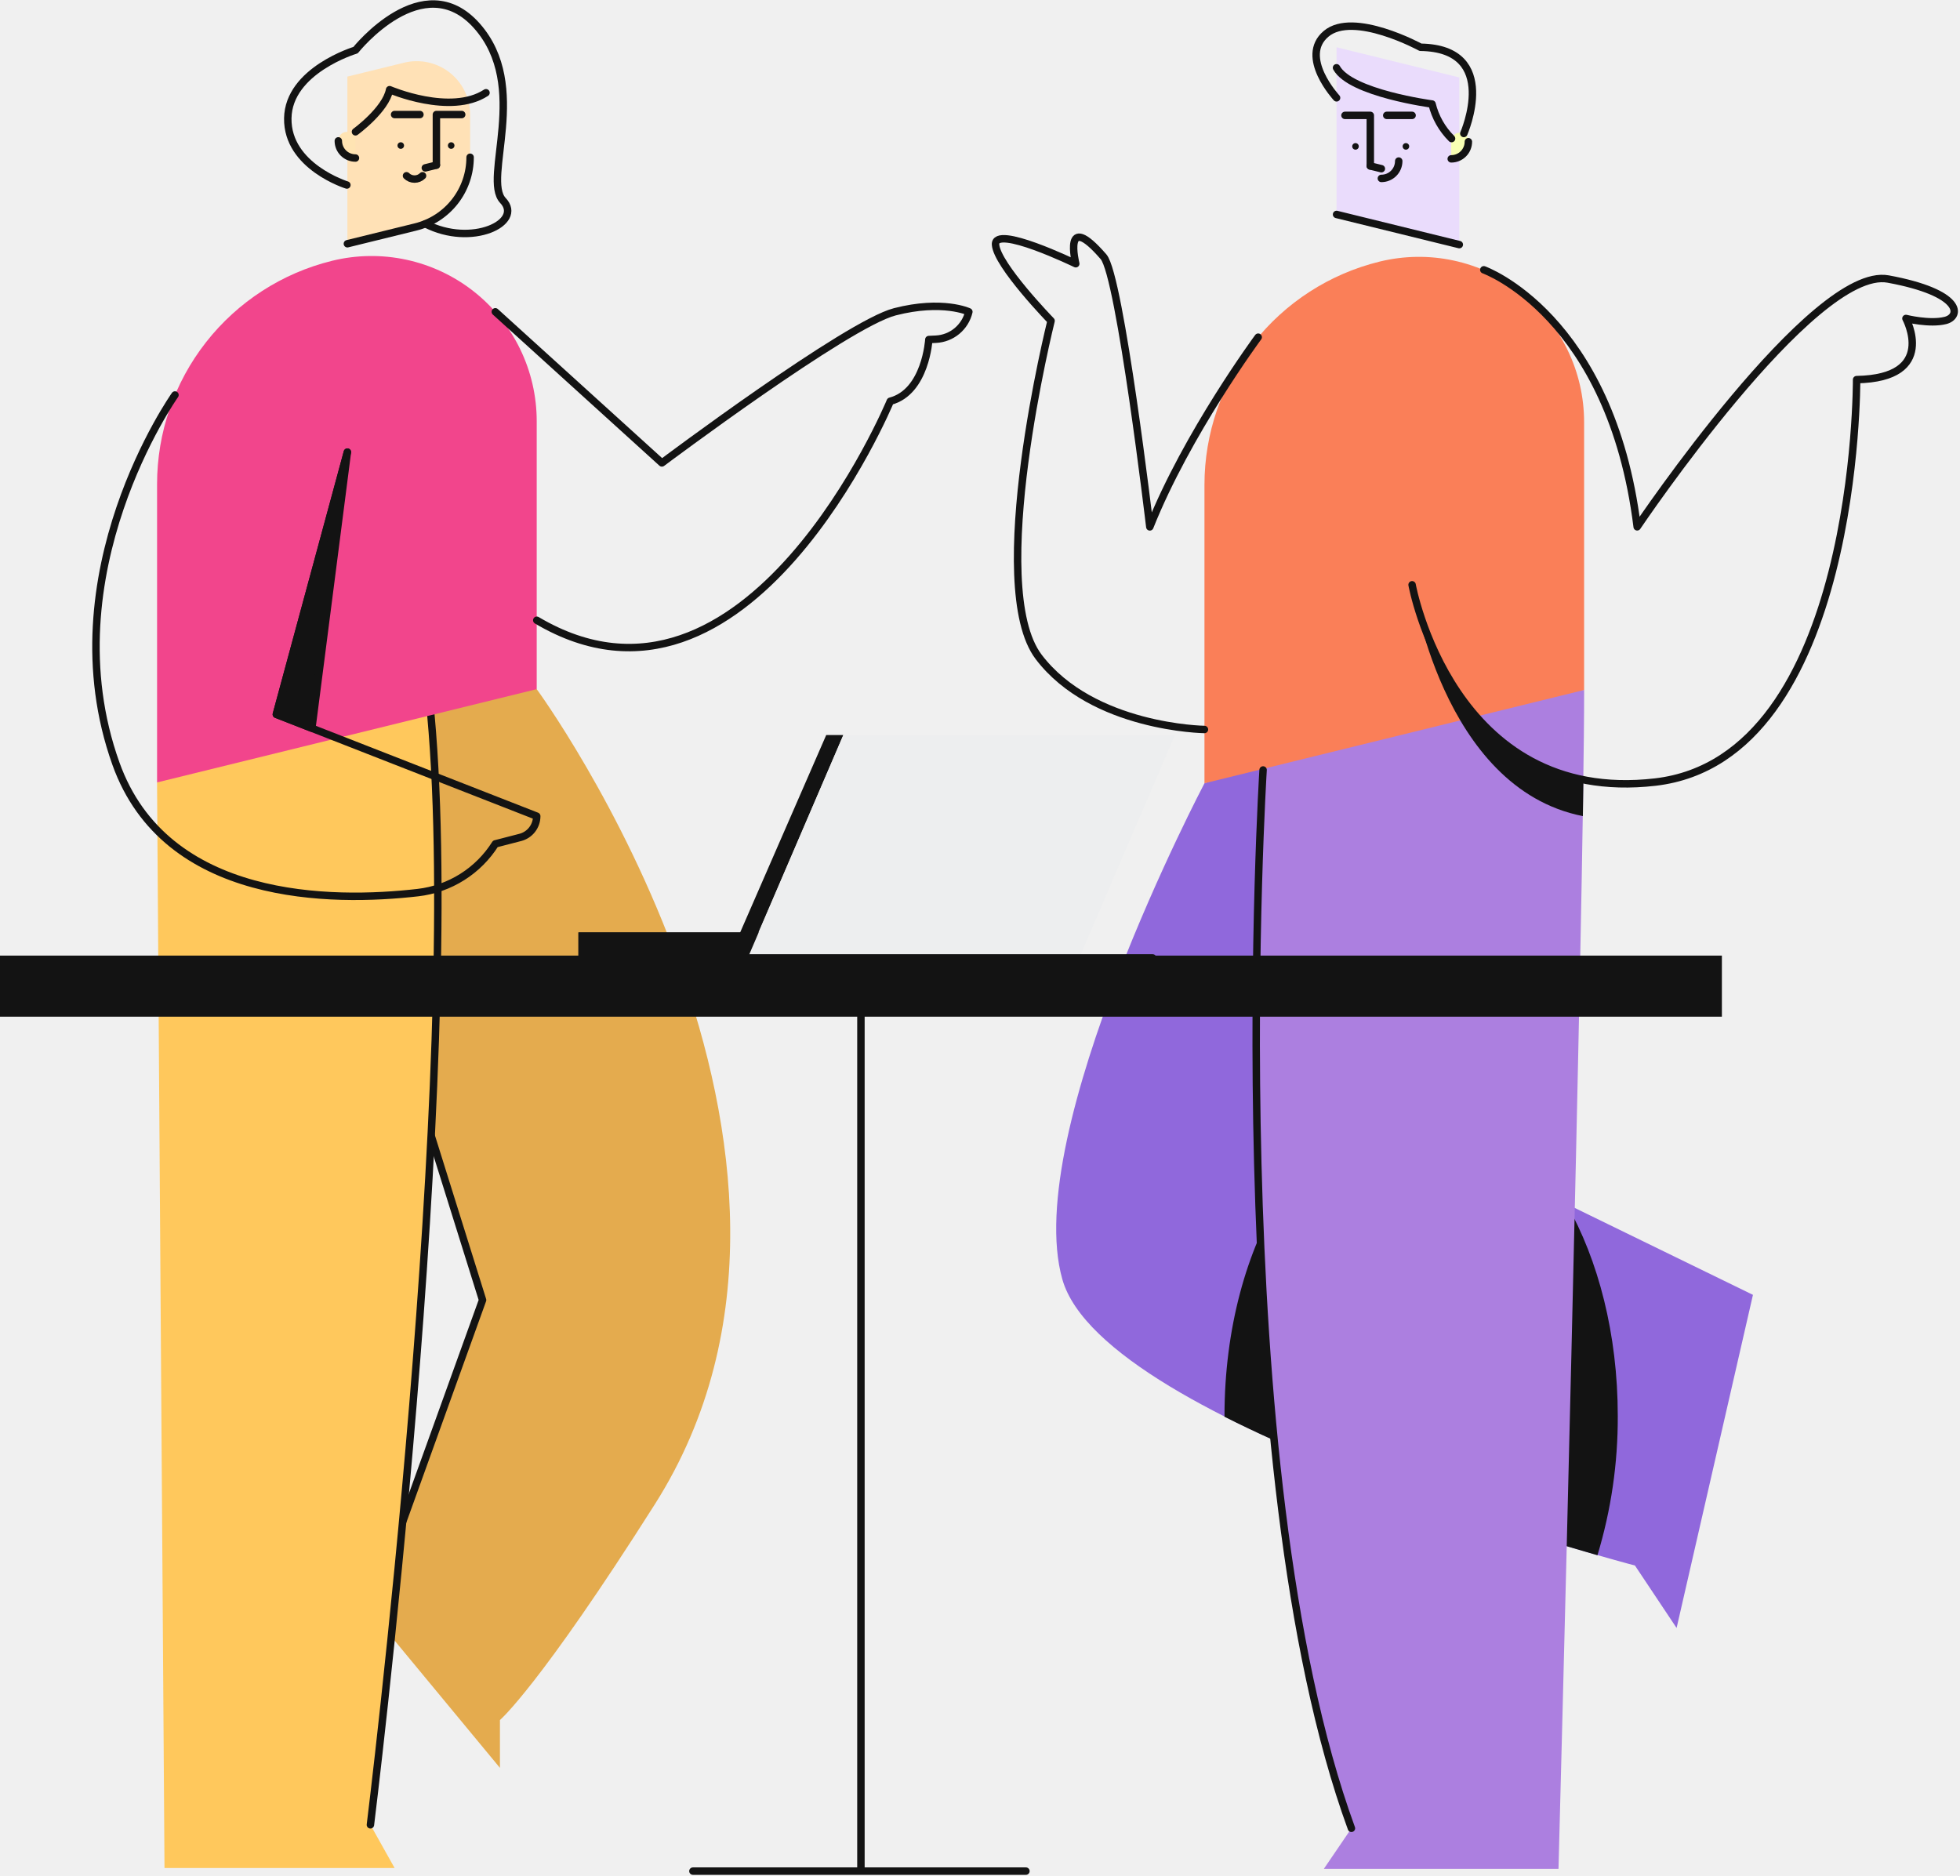
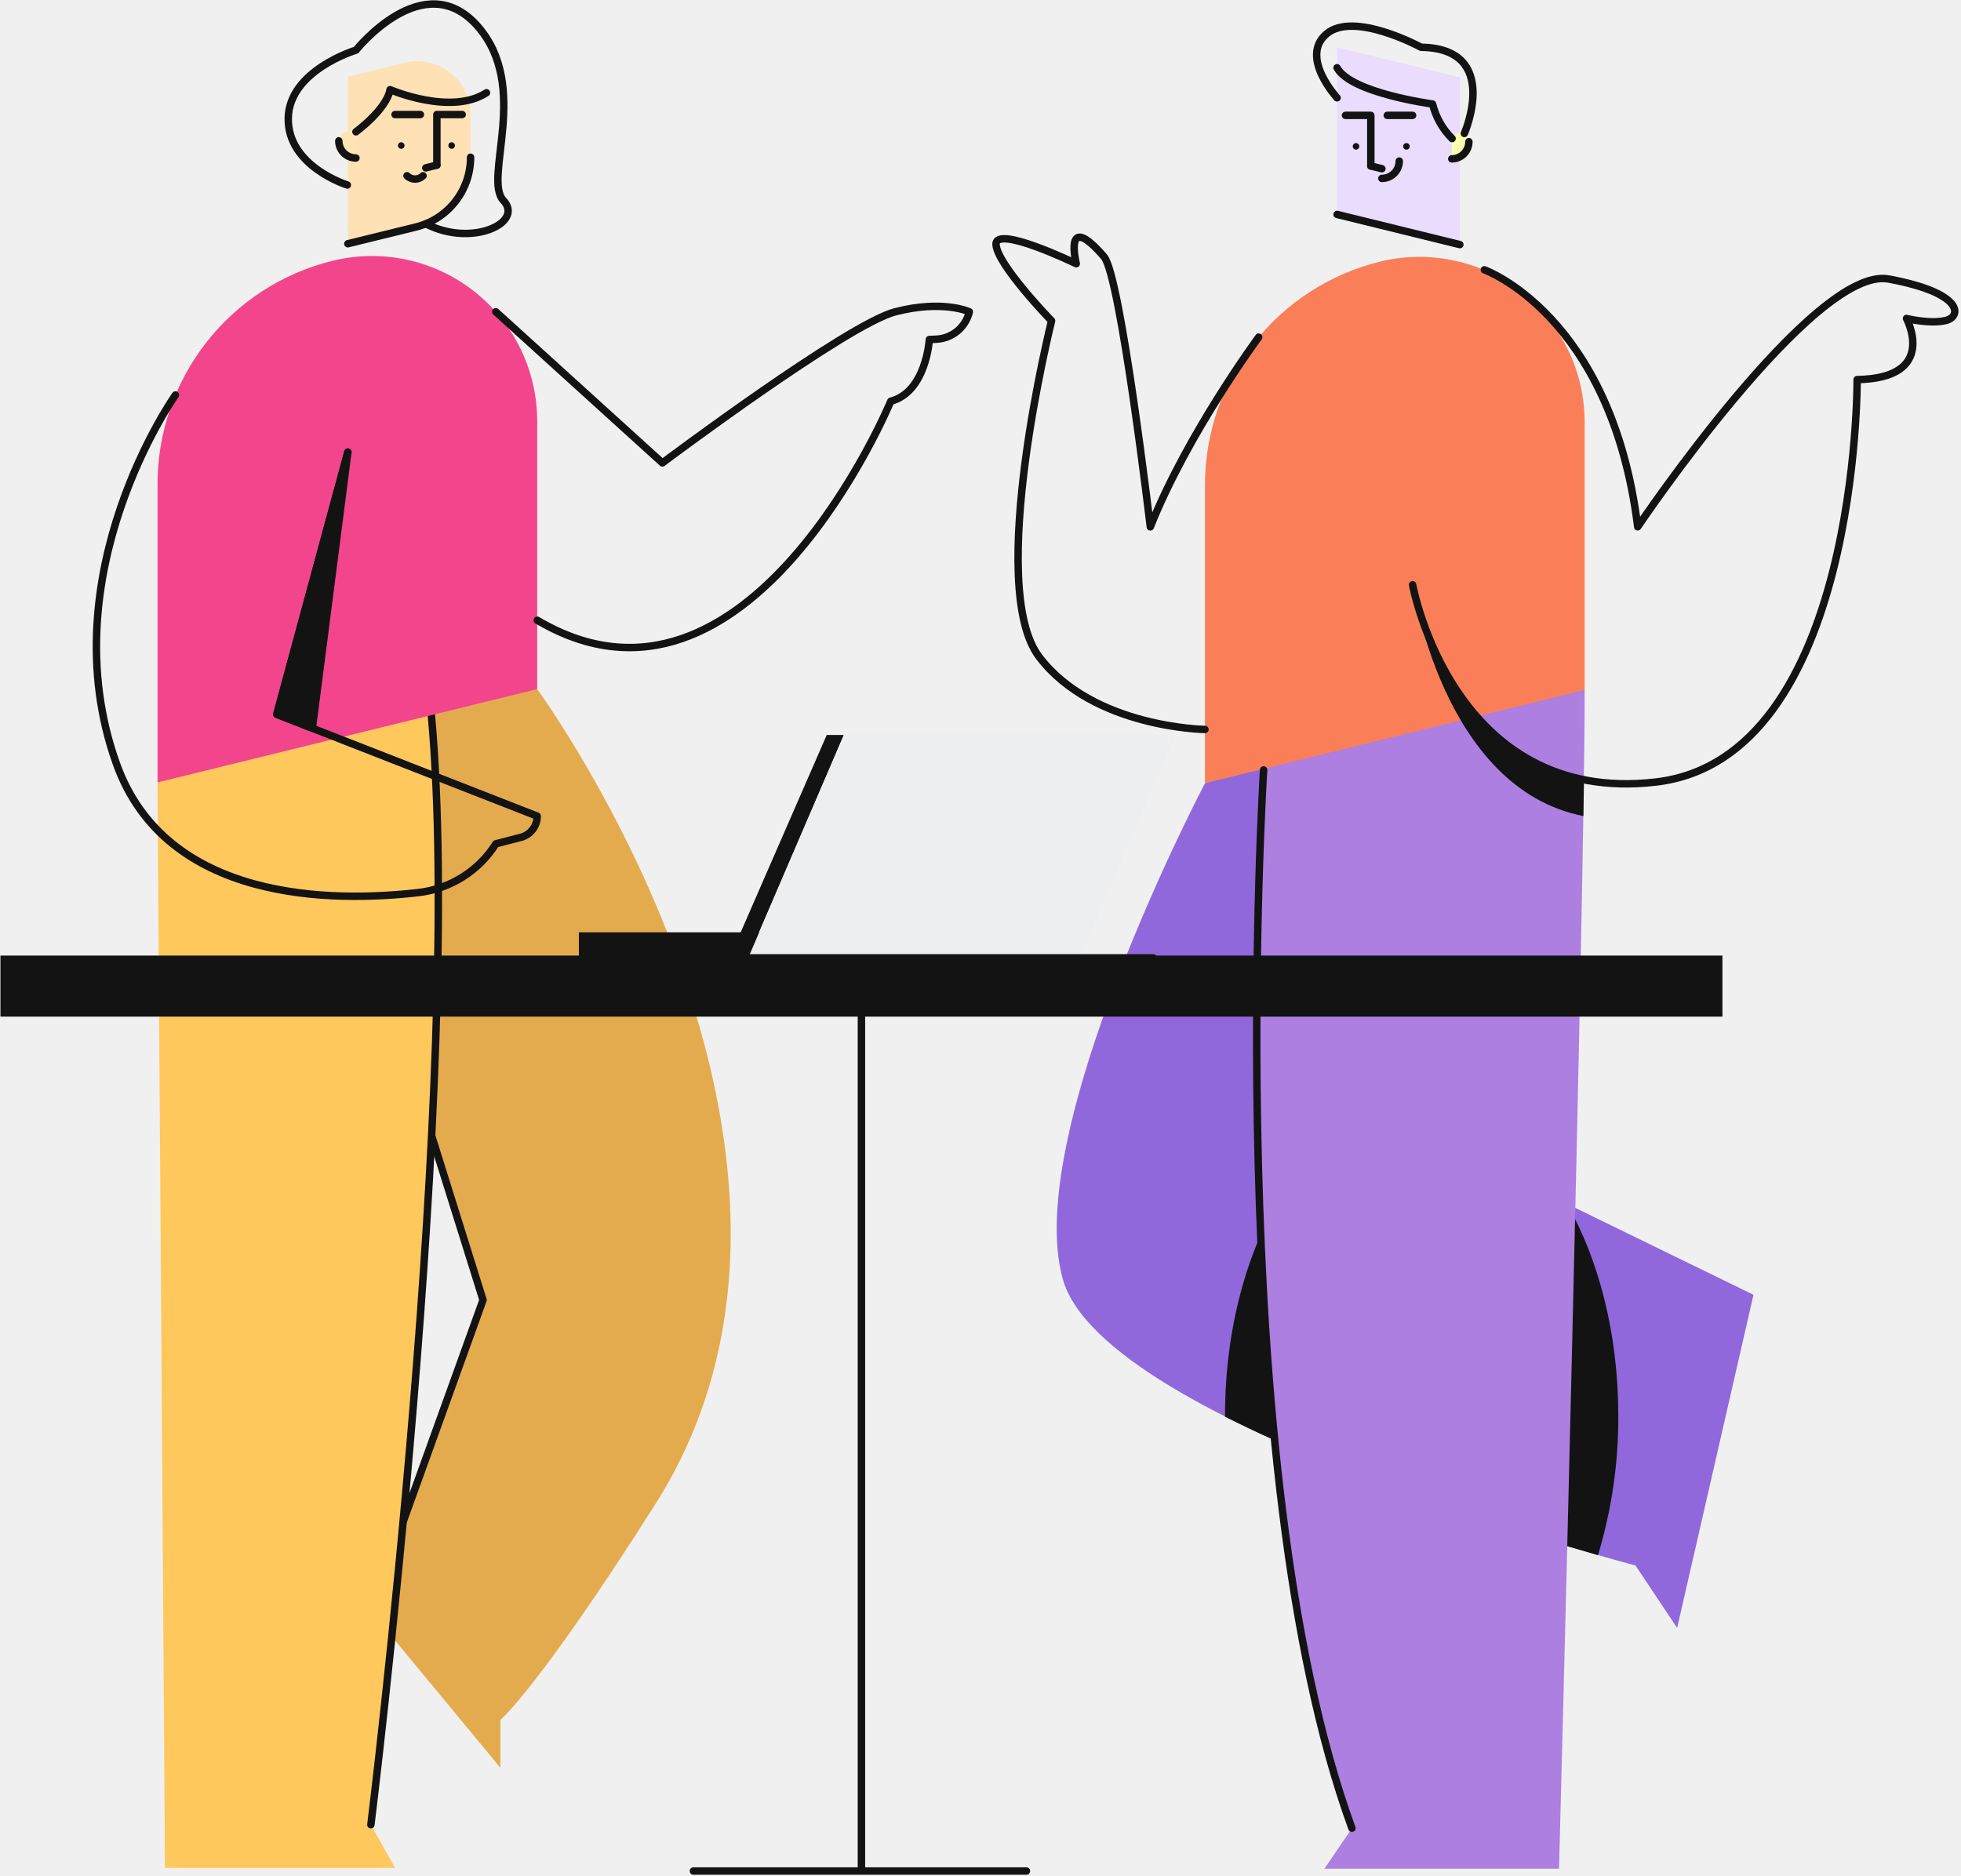
- <svg xmlns="http://www.w3.org/2000/svg" width="395" height="378" viewBox="0 0 395 378" fill="none">
+ <svg xmlns="http://www.w3.org/2000/svg" width="345" height="330" viewBox="0 0 395 378" fill="none">
  <g clipPath="url(#cg)">
    <path d="M242.736 157.866C242.736 157.866 205.7 228.166 214.093 257.834C222.486 287.502 329.493 315.521 329.493 315.521L337.886 328.11L353.273 260.967L295.915 232.992L294.087 139.057" fill="#9068DC" />
    <path d="M246.774 285.345C246.774 250.323 264.52 221.932 286.407 221.932C289.599 221.942 292.761 222.544 295.732 223.709L295.914 233.009L315.702 242.666C322.118 253.931 326.03 268.912 326.03 285.353C326.073 294.869 324.693 304.338 321.936 313.446C306.983 309.17 272.777 298.693 246.768 285.53C246.774 285.457 246.774 285.396 246.774 285.345Z" fill="#131313" />
    <path d="M255.181 142.121C255.181 142.121 245.763 295.753 272.354 368.487L266.801 376.647H314.086C314.086 376.647 319.252 181.237 319.252 139.063L255.181 142.121Z" fill="#AC7FE0" />
    <path d="M269.36 23.254V43.22L294.096 49.3V15.607L269.36 9.527V23.254Z" fill="#EADCFC" />
    <path d="M283.334 30.164C283.7 30.164 283.996 29.868 283.996 29.502C283.996 29.136 283.7 28.84 283.334 28.84C282.968 28.84 282.672 29.136 282.672 29.502C282.672 29.868 282.968 30.164 283.334 30.164Z" fill="#131313" />
    <path d="M273.174 30.164C273.54 30.164 273.836 29.868 273.836 29.502C273.836 29.136 273.54 28.84 273.174 28.84C272.808 28.84 272.512 29.136 272.512 29.502C272.512 29.868 272.808 30.164 273.174 30.164Z" fill="#131313" />
    <path d="M276.159 33.447V23.254H271.053" stroke="#131313" stroke-width="1.5" stroke-linecap="round" stroke-linejoin="round" />
    <path d="M284.579 23.254H279.473" stroke="#131313" stroke-width="1.5" stroke-linecap="round" stroke-linejoin="round" />
    <path d="M292.468 28.477V32.016C292.922 32.016 293.371 31.927 293.79 31.753C294.209 31.579 294.59 31.325 294.911 31.004C295.232 30.683 295.486 30.302 295.66 29.883C295.834 29.464 295.923 29.015 295.923 28.561V28.249C295.865 27.812 295.644 27.414 295.303 27.135C294.962 26.856 294.528 26.716 294.089 26.745C293.649 26.774 293.237 26.97 292.936 27.291C292.635 27.613 292.468 28.037 292.468 28.477V28.477Z" fill="#F8FFB3" />
    <path d="M292.468 32.015C292.922 32.015 293.371 31.926 293.79 31.752C294.209 31.578 294.59 31.324 294.911 31.003C295.232 30.682 295.486 30.301 295.66 29.882C295.834 29.463 295.923 29.014 295.923 28.56" stroke="#131313" stroke-width="1.5" stroke-linecap="round" stroke-linejoin="round" />
    <path d="M278.387 35.96C279.315 35.96 280.205 35.591 280.862 34.935C281.518 34.279 281.887 33.388 281.887 32.46" stroke="#131313" stroke-width="1.5" stroke-linecap="round" stroke-linejoin="round" />
    <path d="M269.36 43.22L294.096 49.3" stroke="#131313" stroke-width="1.5" stroke-linecap="round" stroke-linejoin="round" />
    <path d="M276.158 33.452L278.387 34.002" stroke="#131313" stroke-width="1.5" stroke-linecap="round" stroke-linejoin="round" />
    <path d="M295.005 26.905C295.005 26.905 302.526 9.746 286.281 9.527C286.281 9.527 272.759 2.155 267.243 6.818C261.727 11.481 269.36 19.718 269.36 19.718" stroke="#131313" stroke-width="1.5" stroke-linecap="round" stroke-linejoin="round" />
    <path d="M292.534 27.931C290.608 26.015 289.247 23.605 288.603 20.965C288.603 20.965 272.167 18.787 269.351 13.658" stroke="#131313" stroke-width="1.5" stroke-linecap="round" stroke-linejoin="round" />
    <path d="M319.246 85.054V139.062L242.736 157.862V97.719C242.736 87.356 246.211 77.292 252.605 69.136C258.999 60.98 267.942 55.203 278.006 52.729V52.729C282.908 51.524 288.021 51.449 292.956 52.511C297.892 53.573 302.521 55.743 306.494 58.858C310.467 61.972 313.68 65.95 315.889 70.489C318.098 75.028 319.246 80.011 319.246 85.059V85.054Z" fill="#FA7F58" />
    <path d="M254.551 155.181C254.551 155.181 245.766 295.748 272.351 368.481" stroke="#131313" stroke-width="1.5" stroke-linecap="round" stroke-linejoin="round" />
    <path d="M299.033 54.378C299.033 54.378 324.641 63.503 329.942 106.178C329.942 106.178 365.411 53.452 380.523 56.236C395.635 59.02 395.234 63.79 392.054 64.587C388.874 65.384 384.104 64.187 384.104 64.187C384.104 64.187 390.632 76.226 374.163 76.511C374.163 76.511 374.563 152.844 333.597 157.619C292.631 162.394 284.579 117.861 284.579 117.861" stroke="#131313" stroke-width="1.5" stroke-linecap="round" stroke-linejoin="round" />
    <path d="M253.563 67.956C253.563 67.956 239.183 87.423 231.723 106.19C231.723 106.19 225.731 55.609 222.398 51.753C214.07 42.12 216.798 53.153 216.798 53.153C216.798 53.153 200.325 45.17 200.632 49.316C200.939 53.462 211.822 64.661 211.822 64.661C211.822 64.661 198.459 118.11 209.337 132.415C220.215 146.72 242.731 147.023 242.731 147.023" stroke="#131313" stroke-width="1.5" stroke-linecap="round" stroke-linejoin="round" />
    <path d="M285.446 121.413C287.922 130.221 296.263 152.686 319.111 157.181L318.999 164.481C290.444 158.855 284.602 117.851 284.602 117.851L285.446 121.413Z" fill="#131313" />
    <path d="M108.166 138.894C108.166 138.894 176.766 232.512 131.992 303.143C108.623 340.006 100.752 346.66 100.752 346.66V356.298L74.641 324.743L97.241 262.029L56.116 130.543" fill="#E4AB4E" />
    <path d="M74.65 324.746L97.25 262.014L81.332 211.134" stroke="#131313" stroke-width="1.5" stroke-linecap="round" stroke-linejoin="round" />
    <path d="M31.651 157.699L33.151 376.478H79.522L74.649 367.778C74.649 367.778 94.74 206.684 86.261 138.894" fill="#FFC85C" />
    <path d="M74.65 367.777C74.65 367.777 93.436 216.556 86.838 144.135" stroke="#131313" stroke-width="1.5" stroke-linecap="round" stroke-linejoin="round" />
    <path d="M94.741 23.086V31.693C94.745 34.932 93.661 38.078 91.663 40.627C89.665 43.177 86.869 44.981 83.723 45.751L70.01 49.123V15.439L81.41 12.639C82.994 12.25 84.646 12.225 86.241 12.568C87.836 12.911 89.332 13.612 90.616 14.618C91.9 15.624 92.939 16.909 93.653 18.375C94.368 19.842 94.74 21.452 94.741 23.083V23.086Z" fill="#FFE1B6" />
    <path d="M94.741 31.694C94.745 34.933 93.661 38.079 91.663 40.628C89.665 43.178 86.869 44.982 83.723 45.752L70.01 49.123" stroke="#131313" stroke-width="1.5" stroke-linecap="round" stroke-linejoin="round" />
    <path d="M80.767 29.996C81.133 29.996 81.429 29.7 81.429 29.334C81.429 28.968 81.133 28.672 80.767 28.672C80.401 28.672 80.105 28.968 80.105 29.334C80.105 29.7 80.401 29.996 80.767 29.996Z" fill="#131313" />
    <path d="M90.927 29.996C91.293 29.996 91.589 29.7 91.589 29.334C91.589 28.968 91.293 28.672 90.927 28.672C90.561 28.672 90.265 28.968 90.265 29.334C90.265 29.7 90.561 29.996 90.927 29.996Z" fill="#131313" />
    <path d="M87.948 33.279V23.086H93.048" stroke="#131313" stroke-width="1.5" stroke-linecap="round" stroke-linejoin="round" />
    <path d="M79.522 23.086H84.628" stroke="#131313" stroke-width="1.5" stroke-linecap="round" stroke-linejoin="round" />
    <path d="M71.638 28.309V31.852C70.722 31.852 69.843 31.488 69.195 30.84C68.547 30.192 68.183 29.313 68.183 28.397V28.085C68.241 27.649 68.462 27.251 68.802 26.971C69.142 26.692 69.576 26.553 70.015 26.581C70.454 26.61 70.866 26.804 71.168 27.125C71.469 27.446 71.637 27.869 71.638 28.309V28.309Z" fill="#FFE4B3" />
    <path d="M71.638 31.848C70.722 31.848 69.843 31.484 69.195 30.836C68.547 30.188 68.183 29.309 68.183 28.393" stroke="#131313" stroke-width="1.5" stroke-linecap="round" stroke-linejoin="round" />
    <path d="M85.159 35.424C84.73 35.853 84.148 36.094 83.541 36.094C82.934 36.094 82.352 35.853 81.923 35.424" stroke="#131313" stroke-width="1.5" stroke-linecap="round" stroke-linejoin="round" />
    <path d="M87.948 33.284L85.715 33.834" stroke="#131313" stroke-width="1.5" stroke-linecap="round" stroke-linejoin="round" />
    <path d="M71.638 26.565C71.638 26.565 77.76 22.112 78.516 18.074C78.516 18.074 90.793 23.357 97.945 18.694" stroke="#131313" stroke-width="1.5" stroke-linecap="round" stroke-linejoin="round" />
    <path d="M69.907 37.289C69.907 37.289 57.863 33.559 57.998 23.86C58.133 14.161 71.656 10.105 71.656 10.105C71.656 10.105 85.256 -7.007 96.098 5.205C106.94 17.417 97.166 35.984 101.362 40.413C105.558 44.842 95.044 49.92 85.733 45.113" stroke="#131313" stroke-width="1.5" stroke-linecap="round" stroke-linejoin="round" />
    <path d="M108.165 84.881V138.894L31.655 157.694V97.55C31.655 87.187 35.13 77.123 41.524 68.967C47.918 60.811 56.861 55.034 66.925 52.56V52.56C71.828 51.355 76.94 51.28 81.875 52.342C86.811 53.404 91.44 55.574 95.413 58.689C99.386 61.804 102.599 65.781 104.808 70.321C107.017 74.86 108.165 79.843 108.165 84.891V84.881Z" fill="#F2458C" />
    <path d="M55.687 143.97L68.737 95.829L70.01 91.12L62.853 146.765L55.687 143.97Z" fill="#131313" stroke="#131313" stroke-width="1.5" stroke-linecap="round" stroke-linejoin="round" />
    <path d="M35.264 79.608C35.264 79.608 9.684 115.679 23.364 153.908C33.37 181.884 66.932 181.884 84.231 179.898C87.4 179.531 90.447 178.458 93.147 176.758C95.847 175.058 98.131 172.774 99.831 170.074L104.857 168.774C105.805 168.527 106.645 167.972 107.244 167.197C107.843 166.421 108.168 165.469 108.167 164.489V164.489L55.693 143.973L70.008 91.117" stroke="#131313" stroke-width="1.5" stroke-linecap="round" stroke-linejoin="round" />
    <path d="M99.824 62.841L133.394 93.298C133.394 93.298 170.694 65.322 180.333 62.841C189.972 60.36 195.254 62.841 195.254 62.841C194.895 64.361 194.051 65.723 192.848 66.72C191.646 67.717 190.151 68.295 188.591 68.366L187.191 68.431C187.191 68.431 186.571 79.001 179.418 80.866C179.418 80.866 150.705 150.186 108.177 125.008" stroke="#131313" stroke-width="1.5" stroke-linecap="round" stroke-linejoin="round" />
    <path d="M347.013 192.595H0V204.905H347.013V192.595Z" fill="#131313" />
    <path d="M206.754 377.11H139.645" stroke="#131313" stroke-width="1.5" stroke-linecap="round" stroke-linejoin="round" />
    <path d="M173.504 204.424V376.646" stroke="#131313" stroke-width="1.5" stroke-linecap="round" stroke-linejoin="round" />
    <path d="M151.892 190.156H148.192L166.51 148.14H169.956L151.892 190.156Z" fill="#131313" />
    <path d="M217.366 193.063H116.572V187.923H219.427L217.366 193.063Z" fill="#131313" />
    <path d="M217.366 193.063H116.572V187.923H219.427L217.366 193.063Z" fill="#131313" />
    <path d="M217.511 193.061H150.694L169.96 148.14H236.781L217.511 193.061Z" fill="#EDEEEF" />
    <path d="M119.883 193.061H232.296" stroke="#131313" stroke-width="1.5" stroke-linecap="round" stroke-linejoin="round" />
  </g>
  <defs>
    <clipPath id="cg">
      <rect width="394.595" height="377.86" fill="white" />
    </clipPath>
  </defs>
</svg>
